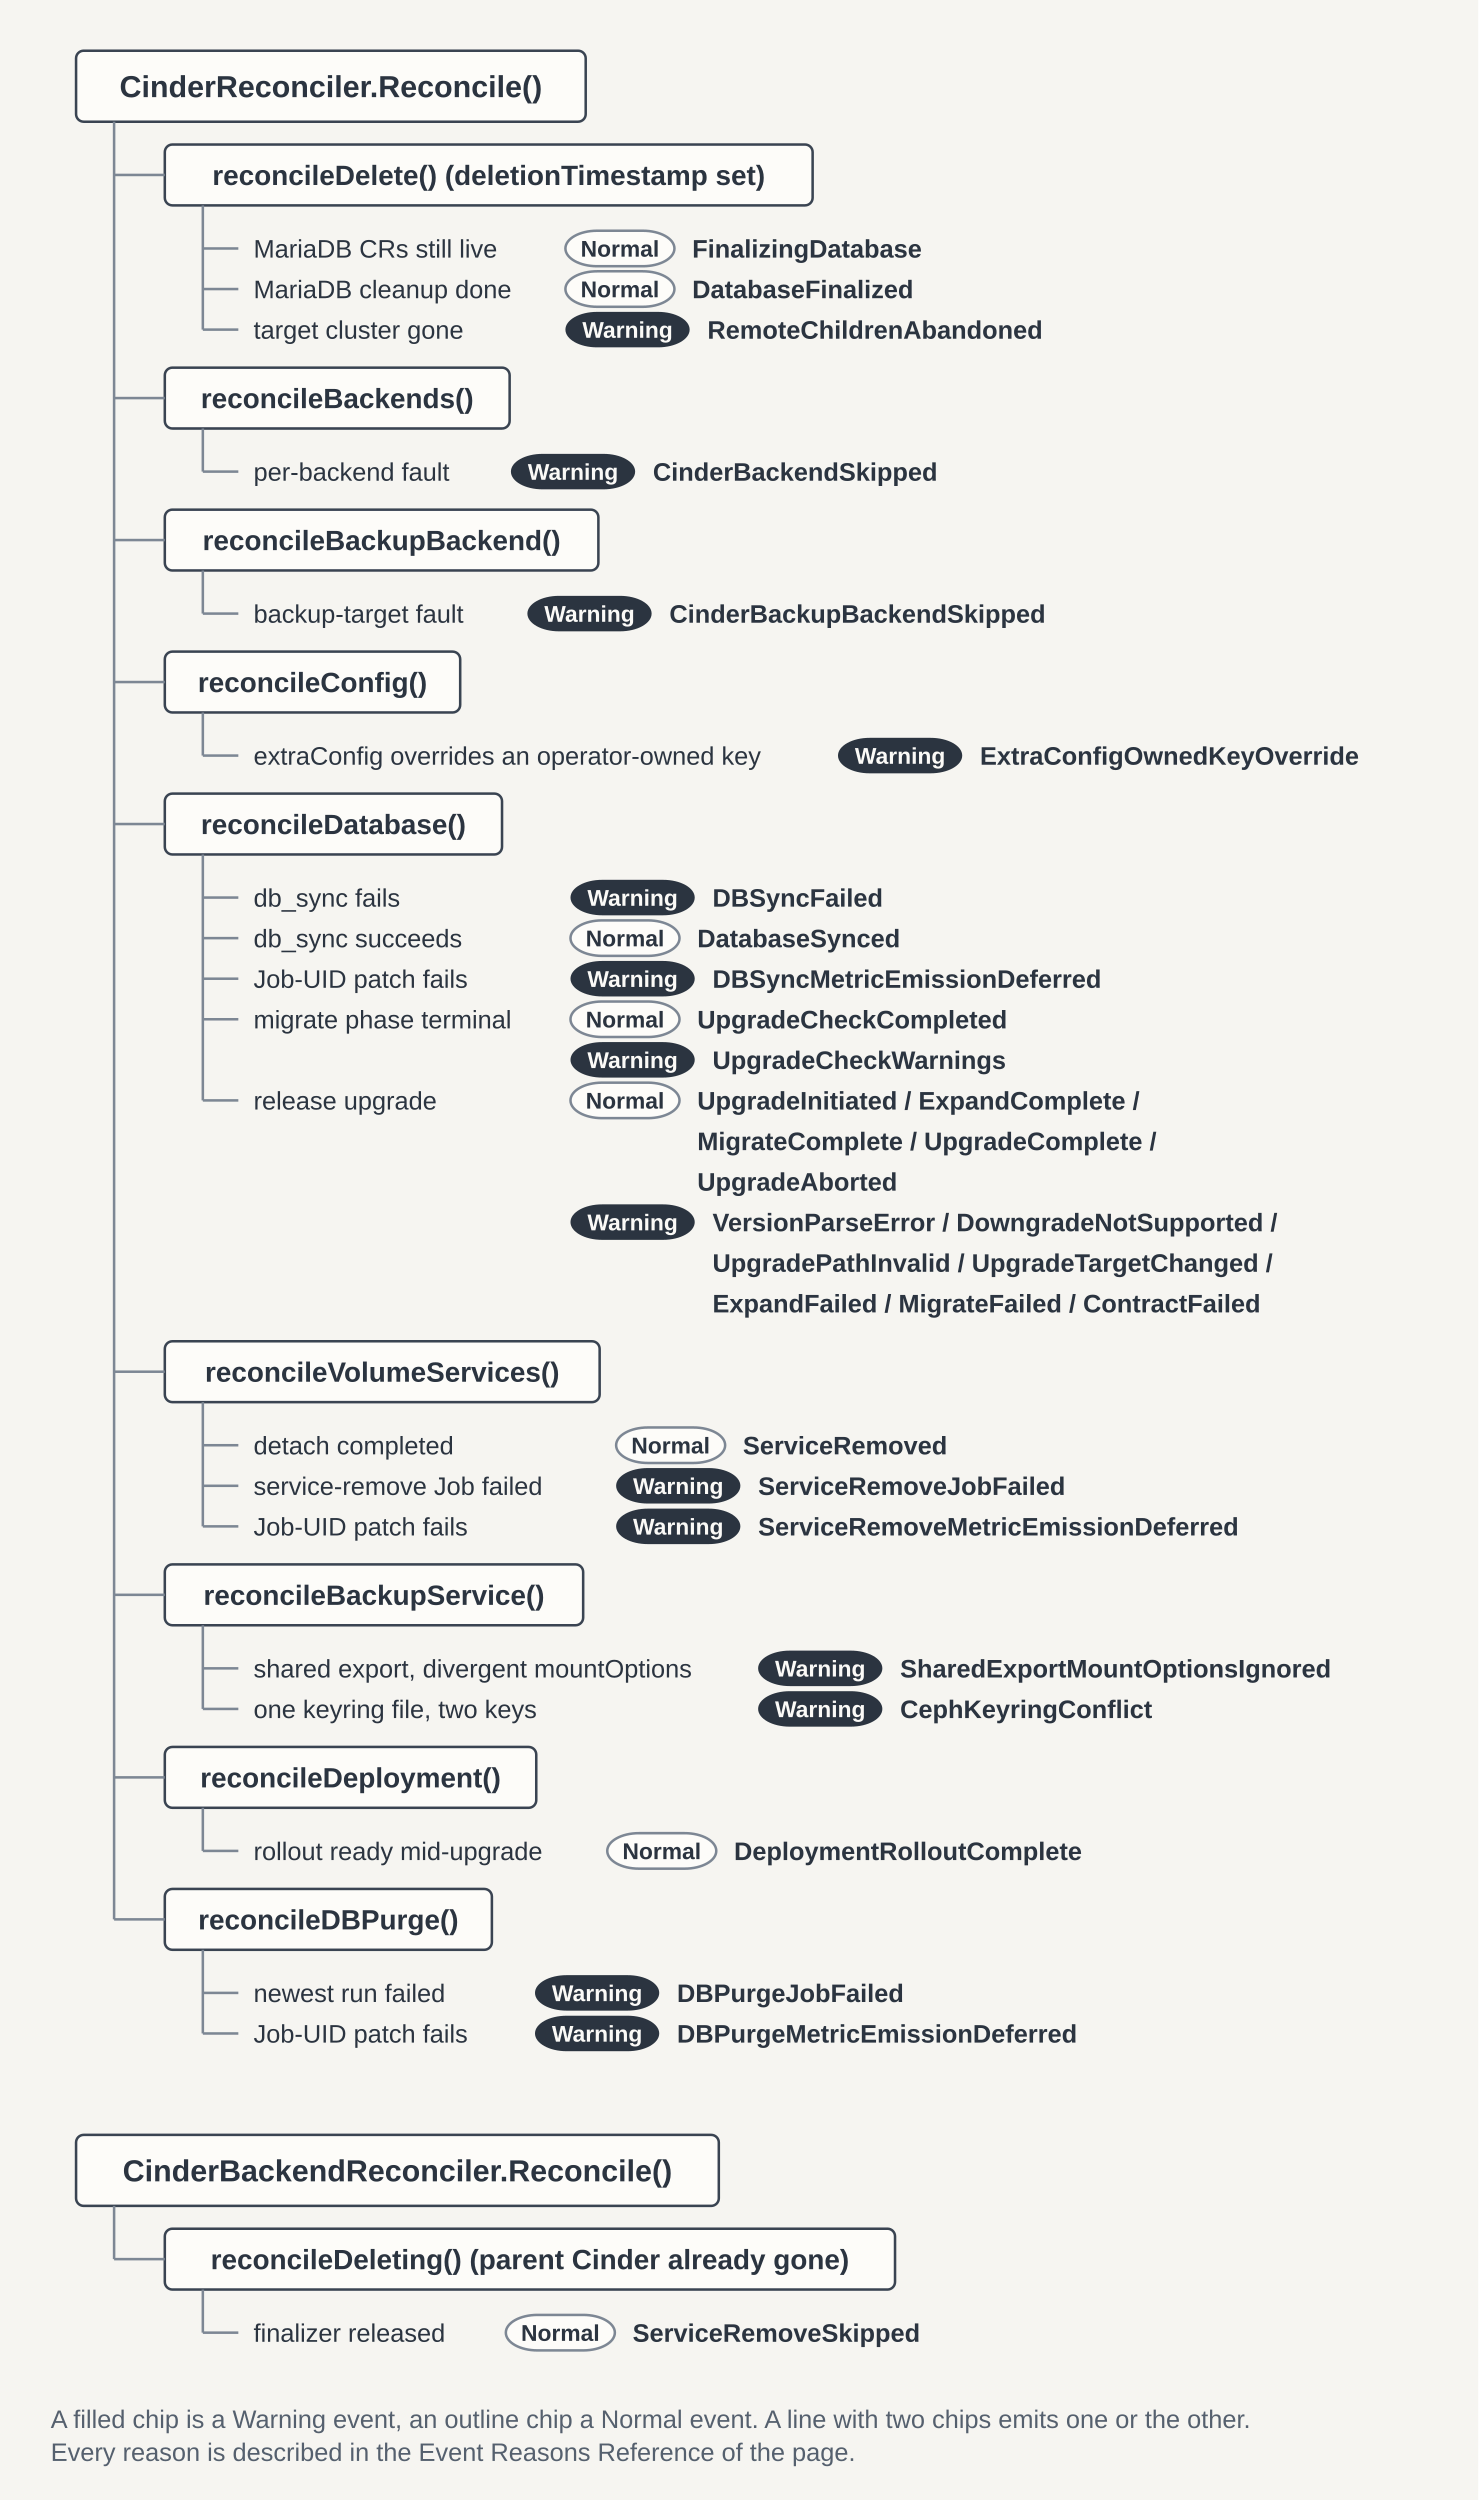
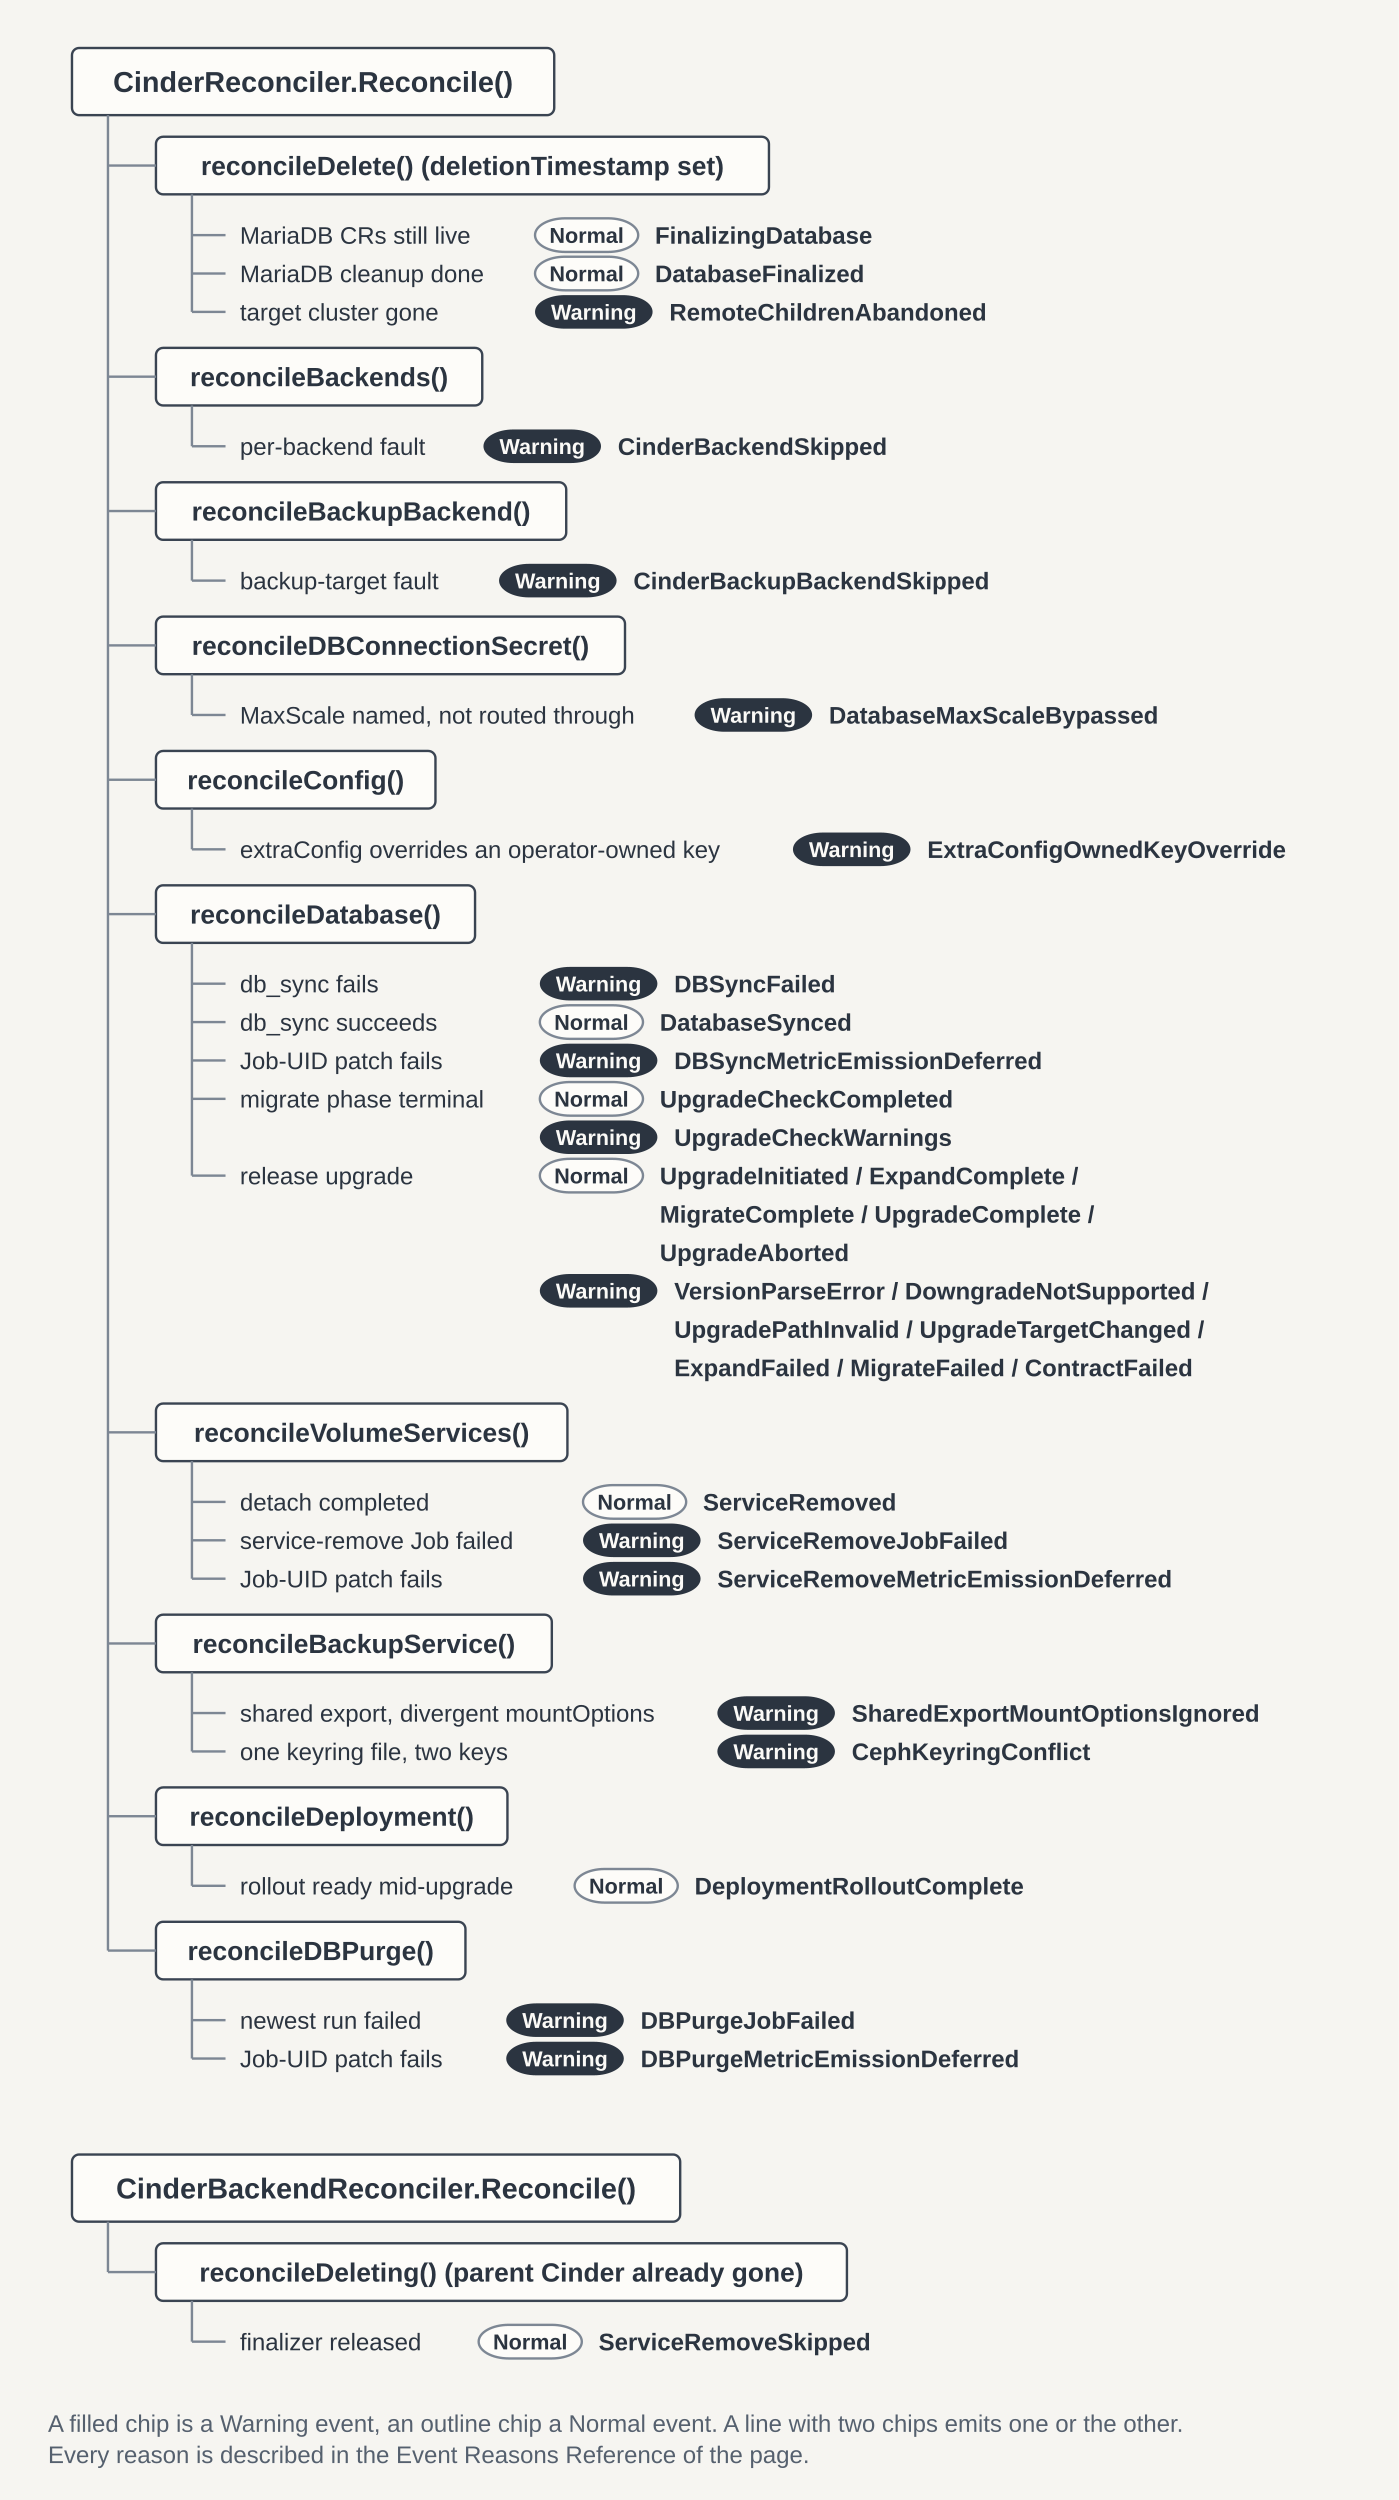
- <svg xmlns="http://www.w3.org/2000/svg" width="1166" height="1972" viewBox="0 0 1166 1972" font-family="'IBM Plex Sans', Arial, Helvetica, sans-serif" role="img" aria-label="Event flow of the Cinder operator">
-   <rect width="1166" height="1972" fill="#F6F5F1" />
+ <svg xmlns="http://www.w3.org/2000/svg" width="1166" height="2084" viewBox="0 0 1166 2084" font-family="'IBM Plex Sans', Arial, Helvetica, sans-serif" role="img" aria-label="Event flow of the Cinder operator">
+   <rect width="1166" height="2084" fill="#F6F5F1" />
  <rect x="60" y="40" width="402" height="56" rx="6" fill="#FDFCF9" stroke="#3A4452" stroke-width="2" />
  <text x="261" y="76.64" font-size="24" font-weight="700" fill="#2B3440" text-anchor="middle">CinderReconciler.Reconcile()</text>
  <rect x="130" y="114" width="511" height="48" rx="6" fill="#FDFCF9" stroke="#3A4452" stroke-width="2" />
  <text x="385.5" y="145.92" font-size="22" font-weight="700" fill="#2B3440" text-anchor="middle">reconcileDelete() (deletionTimestamp set)</text>
  <polyline points="90,138 130,138" fill="none" stroke="#7D8794" stroke-width="2" />
  <polyline points="160,196 188,196" fill="none" stroke="#7D8794" stroke-width="2" />
  <text x="200" y="203.2" font-size="20" font-weight="400" fill="#2B3440">MariaDB CRs still live</text>
  <rect x="446" y="182" width="86" height="28" rx="25" fill="#FDFCF9" stroke="#7D8794" stroke-width="2" />
  <text x="489" y="202.48" font-size="18" font-weight="700" fill="#2B3440" text-anchor="middle">Normal</text>
  <text x="546" y="203.2" font-size="20" font-weight="700" fill="#2B3440">FinalizingDatabase</text>
  <polyline points="160,228 188,228" fill="none" stroke="#7D8794" stroke-width="2" />
  <text x="200" y="235.2" font-size="20" font-weight="400" fill="#2B3440">MariaDB cleanup done</text>
  <rect x="446" y="214" width="86" height="28" rx="25" fill="#FDFCF9" stroke="#7D8794" stroke-width="2" />
  <text x="489" y="234.48" font-size="18" font-weight="700" fill="#2B3440" text-anchor="middle">Normal</text>
  <text x="546" y="235.2" font-size="20" font-weight="700" fill="#2B3440">DatabaseFinalized</text>
  <polyline points="160,260 188,260" fill="none" stroke="#7D8794" stroke-width="2" />
  <text x="200" y="267.2" font-size="20" font-weight="400" fill="#2B3440">target cluster gone</text>
  <rect x="446" y="246" width="98" height="28" rx="25" fill="#2B3440" />
  <text x="495" y="266.48" font-size="18" font-weight="700" fill="#FBFAF7" text-anchor="middle">Warning</text>
  <text x="558" y="267.2" font-size="20" font-weight="700" fill="#2B3440">RemoteChildrenAbandoned</text>
  <polyline points="160,162 160,260" fill="none" stroke="#7D8794" stroke-width="2" />
  <rect x="130" y="290" width="272" height="48" rx="6" fill="#FDFCF9" stroke="#3A4452" stroke-width="2" />
  <text x="266" y="321.92" font-size="22" font-weight="700" fill="#2B3440" text-anchor="middle">reconcileBackends()</text>
  <polyline points="90,314 130,314" fill="none" stroke="#7D8794" stroke-width="2" />
  <polyline points="160,372 188,372" fill="none" stroke="#7D8794" stroke-width="2" />
  <text x="200" y="379.2" font-size="20" font-weight="400" fill="#2B3440">per-backend fault</text>
  <rect x="403" y="358" width="98" height="28" rx="25" fill="#2B3440" />
  <text x="452" y="378.48" font-size="18" font-weight="700" fill="#FBFAF7" text-anchor="middle">Warning</text>
  <text x="515" y="379.2" font-size="20" font-weight="700" fill="#2B3440">CinderBackendSkipped</text>
  <polyline points="160,338 160,372" fill="none" stroke="#7D8794" stroke-width="2" />
  <rect x="130" y="402" width="342" height="48" rx="6" fill="#FDFCF9" stroke="#3A4452" stroke-width="2" />
  <text x="301" y="433.92" font-size="22" font-weight="700" fill="#2B3440" text-anchor="middle">reconcileBackupBackend()</text>
  <polyline points="90,426 130,426" fill="none" stroke="#7D8794" stroke-width="2" />
  <polyline points="160,484 188,484" fill="none" stroke="#7D8794" stroke-width="2" />
  <text x="200" y="491.2" font-size="20" font-weight="400" fill="#2B3440">backup-target fault</text>
  <rect x="416" y="470" width="98" height="28" rx="25" fill="#2B3440" />
  <text x="465" y="490.48" font-size="18" font-weight="700" fill="#FBFAF7" text-anchor="middle">Warning</text>
  <text x="528" y="491.2" font-size="20" font-weight="700" fill="#2B3440">CinderBackupBackendSkipped</text>
  <polyline points="160,450 160,484" fill="none" stroke="#7D8794" stroke-width="2" />
-   <rect x="130" y="514" width="233" height="48" rx="6" fill="#FDFCF9" stroke="#3A4452" stroke-width="2" />
-   <text x="246.5" y="545.92" font-size="22" font-weight="700" fill="#2B3440" text-anchor="middle">reconcileConfig()</text>
+   <rect x="130" y="514" width="391" height="48" rx="6" fill="#FDFCF9" stroke="#3A4452" stroke-width="2" />
+   <text x="325.5" y="545.92" font-size="22" font-weight="700" fill="#2B3440" text-anchor="middle">reconcileDBConnectionSecret()</text>
  <polyline points="90,538 130,538" fill="none" stroke="#7D8794" stroke-width="2" />
  <polyline points="160,596 188,596" fill="none" stroke="#7D8794" stroke-width="2" />
-   <text x="200" y="603.2" font-size="20" font-weight="400" fill="#2B3440">extraConfig overrides an operator-owned key</text>
-   <rect x="661" y="582" width="98" height="28" rx="25" fill="#2B3440" />
-   <text x="710" y="602.48" font-size="18" font-weight="700" fill="#FBFAF7" text-anchor="middle">Warning</text>
-   <text x="773" y="603.2" font-size="20" font-weight="700" fill="#2B3440">ExtraConfigOwnedKeyOverride</text>
+   <text x="200" y="603.2" font-size="20" font-weight="400" fill="#2B3440">MaxScale named, not routed through</text>
+   <rect x="579" y="582" width="98" height="28" rx="25" fill="#2B3440" />
+   <text x="628" y="602.48" font-size="18" font-weight="700" fill="#FBFAF7" text-anchor="middle">Warning</text>
+   <text x="691" y="603.2" font-size="20" font-weight="700" fill="#2B3440">DatabaseMaxScaleBypassed</text>
  <polyline points="160,562 160,596" fill="none" stroke="#7D8794" stroke-width="2" />
-   <rect x="130" y="626" width="266" height="48" rx="6" fill="#FDFCF9" stroke="#3A4452" stroke-width="2" />
-   <text x="263" y="657.92" font-size="22" font-weight="700" fill="#2B3440" text-anchor="middle">reconcileDatabase()</text>
+   <rect x="130" y="626" width="233" height="48" rx="6" fill="#FDFCF9" stroke="#3A4452" stroke-width="2" />
+   <text x="246.5" y="657.92" font-size="22" font-weight="700" fill="#2B3440" text-anchor="middle">reconcileConfig()</text>
  <polyline points="90,650 130,650" fill="none" stroke="#7D8794" stroke-width="2" />
  <polyline points="160,708 188,708" fill="none" stroke="#7D8794" stroke-width="2" />
-   <text x="200" y="715.2" font-size="20" font-weight="400" fill="#2B3440">db_sync fails</text>
-   <rect x="450" y="694" width="98" height="28" rx="25" fill="#2B3440" />
-   <text x="499" y="714.48" font-size="18" font-weight="700" fill="#FBFAF7" text-anchor="middle">Warning</text>
-   <text x="562" y="715.2" font-size="20" font-weight="700" fill="#2B3440">DBSyncFailed</text>
-   <polyline points="160,740 188,740" fill="none" stroke="#7D8794" stroke-width="2" />
-   <text x="200" y="747.2" font-size="20" font-weight="400" fill="#2B3440">db_sync succeeds</text>
-   <rect x="450" y="726" width="86" height="28" rx="25" fill="#FDFCF9" stroke="#7D8794" stroke-width="2" />
-   <text x="493" y="746.48" font-size="18" font-weight="700" fill="#2B3440" text-anchor="middle">Normal</text>
-   <text x="550" y="747.2" font-size="20" font-weight="700" fill="#2B3440">DatabaseSynced</text>
-   <polyline points="160,772 188,772" fill="none" stroke="#7D8794" stroke-width="2" />
-   <text x="200" y="779.2" font-size="20" font-weight="400" fill="#2B3440">Job-UID patch fails</text>
-   <rect x="450" y="758" width="98" height="28" rx="25" fill="#2B3440" />
-   <text x="499" y="778.48" font-size="18" font-weight="700" fill="#FBFAF7" text-anchor="middle">Warning</text>
-   <text x="562" y="779.2" font-size="20" font-weight="700" fill="#2B3440">DBSyncMetricEmissionDeferred</text>
-   <polyline points="160,804 188,804" fill="none" stroke="#7D8794" stroke-width="2" />
-   <text x="200" y="811.2" font-size="20" font-weight="400" fill="#2B3440">migrate phase terminal</text>
-   <rect x="450" y="790" width="86" height="28" rx="25" fill="#FDFCF9" stroke="#7D8794" stroke-width="2" />
-   <text x="493" y="810.48" font-size="18" font-weight="700" fill="#2B3440" text-anchor="middle">Normal</text>
-   <text x="550" y="811.2" font-size="20" font-weight="700" fill="#2B3440">UpgradeCheckCompleted</text>
-   <rect x="450" y="822" width="98" height="28" rx="25" fill="#2B3440" />
-   <text x="499" y="842.48" font-size="18" font-weight="700" fill="#FBFAF7" text-anchor="middle">Warning</text>
-   <text x="562" y="843.2" font-size="20" font-weight="700" fill="#2B3440">UpgradeCheckWarnings</text>
-   <polyline points="160,868 188,868" fill="none" stroke="#7D8794" stroke-width="2" />
-   <text x="200" y="875.2" font-size="20" font-weight="400" fill="#2B3440">release upgrade</text>
-   <rect x="450" y="854" width="86" height="28" rx="25" fill="#FDFCF9" stroke="#7D8794" stroke-width="2" />
-   <text x="493" y="874.48" font-size="18" font-weight="700" fill="#2B3440" text-anchor="middle">Normal</text>
-   <text x="550" y="875.2" font-size="20" font-weight="700" fill="#2B3440">UpgradeInitiated / ExpandComplete /</text>
-   <text x="550" y="907.2" font-size="20" font-weight="700" fill="#2B3440">MigrateComplete / UpgradeComplete /</text>
-   <text x="550" y="939.2" font-size="20" font-weight="700" fill="#2B3440">UpgradeAborted</text>
-   <rect x="450" y="950" width="98" height="28" rx="25" fill="#2B3440" />
-   <text x="499" y="970.48" font-size="18" font-weight="700" fill="#FBFAF7" text-anchor="middle">Warning</text>
-   <text x="562" y="971.2" font-size="20" font-weight="700" fill="#2B3440">VersionParseError / DowngradeNotSupported /</text>
-   <text x="562" y="1003.2" font-size="20" font-weight="700" fill="#2B3440">UpgradePathInvalid / UpgradeTargetChanged /</text>
-   <text x="562" y="1035.2" font-size="20" font-weight="700" fill="#2B3440">ExpandFailed / MigrateFailed / ContractFailed</text>
-   <polyline points="160,674 160,868" fill="none" stroke="#7D8794" stroke-width="2" />
-   <rect x="130" y="1058" width="343" height="48" rx="6" fill="#FDFCF9" stroke="#3A4452" stroke-width="2" />
-   <text x="301.5" y="1089.92" font-size="22" font-weight="700" fill="#2B3440" text-anchor="middle">reconcileVolumeServices()</text>
-   <polyline points="90,1082 130,1082" fill="none" stroke="#7D8794" stroke-width="2" />
-   <polyline points="160,1140 188,1140" fill="none" stroke="#7D8794" stroke-width="2" />
-   <text x="200" y="1147.2" font-size="20" font-weight="400" fill="#2B3440">detach completed</text>
-   <rect x="486" y="1126" width="86" height="28" rx="25" fill="#FDFCF9" stroke="#7D8794" stroke-width="2" />
-   <text x="529" y="1146.48" font-size="18" font-weight="700" fill="#2B3440" text-anchor="middle">Normal</text>
-   <text x="586" y="1147.2" font-size="20" font-weight="700" fill="#2B3440">ServiceRemoved</text>
-   <polyline points="160,1172 188,1172" fill="none" stroke="#7D8794" stroke-width="2" />
-   <text x="200" y="1179.2" font-size="20" font-weight="400" fill="#2B3440">service-remove Job failed</text>
-   <rect x="486" y="1158" width="98" height="28" rx="25" fill="#2B3440" />
-   <text x="535" y="1178.48" font-size="18" font-weight="700" fill="#FBFAF7" text-anchor="middle">Warning</text>
-   <text x="598" y="1179.2" font-size="20" font-weight="700" fill="#2B3440">ServiceRemoveJobFailed</text>
-   <polyline points="160,1204 188,1204" fill="none" stroke="#7D8794" stroke-width="2" />
-   <text x="200" y="1211.2" font-size="20" font-weight="400" fill="#2B3440">Job-UID patch fails</text>
-   <rect x="486" y="1190" width="98" height="28" rx="25" fill="#2B3440" />
-   <text x="535" y="1210.48" font-size="18" font-weight="700" fill="#FBFAF7" text-anchor="middle">Warning</text>
-   <text x="598" y="1211.2" font-size="20" font-weight="700" fill="#2B3440">ServiceRemoveMetricEmissionDeferred</text>
-   <polyline points="160,1106 160,1204" fill="none" stroke="#7D8794" stroke-width="2" />
-   <rect x="130" y="1234" width="330" height="48" rx="6" fill="#FDFCF9" stroke="#3A4452" stroke-width="2" />
-   <text x="295" y="1265.92" font-size="22" font-weight="700" fill="#2B3440" text-anchor="middle">reconcileBackupService()</text>
-   <polyline points="90,1258 130,1258" fill="none" stroke="#7D8794" stroke-width="2" />
+   <text x="200" y="715.2" font-size="20" font-weight="400" fill="#2B3440">extraConfig overrides an operator-owned key</text>
+   <rect x="661" y="694" width="98" height="28" rx="25" fill="#2B3440" />
+   <text x="710" y="714.48" font-size="18" font-weight="700" fill="#FBFAF7" text-anchor="middle">Warning</text>
+   <text x="773" y="715.2" font-size="20" font-weight="700" fill="#2B3440">ExtraConfigOwnedKeyOverride</text>
+   <polyline points="160,674 160,708" fill="none" stroke="#7D8794" stroke-width="2" />
+   <rect x="130" y="738" width="266" height="48" rx="6" fill="#FDFCF9" stroke="#3A4452" stroke-width="2" />
+   <text x="263" y="769.92" font-size="22" font-weight="700" fill="#2B3440" text-anchor="middle">reconcileDatabase()</text>
+   <polyline points="90,762 130,762" fill="none" stroke="#7D8794" stroke-width="2" />
+   <polyline points="160,820 188,820" fill="none" stroke="#7D8794" stroke-width="2" />
+   <text x="200" y="827.2" font-size="20" font-weight="400" fill="#2B3440">db_sync fails</text>
+   <rect x="450" y="806" width="98" height="28" rx="25" fill="#2B3440" />
+   <text x="499" y="826.48" font-size="18" font-weight="700" fill="#FBFAF7" text-anchor="middle">Warning</text>
+   <text x="562" y="827.2" font-size="20" font-weight="700" fill="#2B3440">DBSyncFailed</text>
+   <polyline points="160,852 188,852" fill="none" stroke="#7D8794" stroke-width="2" />
+   <text x="200" y="859.2" font-size="20" font-weight="400" fill="#2B3440">db_sync succeeds</text>
+   <rect x="450" y="838" width="86" height="28" rx="25" fill="#FDFCF9" stroke="#7D8794" stroke-width="2" />
+   <text x="493" y="858.48" font-size="18" font-weight="700" fill="#2B3440" text-anchor="middle">Normal</text>
+   <text x="550" y="859.2" font-size="20" font-weight="700" fill="#2B3440">DatabaseSynced</text>
+   <polyline points="160,884 188,884" fill="none" stroke="#7D8794" stroke-width="2" />
+   <text x="200" y="891.2" font-size="20" font-weight="400" fill="#2B3440">Job-UID patch fails</text>
+   <rect x="450" y="870" width="98" height="28" rx="25" fill="#2B3440" />
+   <text x="499" y="890.48" font-size="18" font-weight="700" fill="#FBFAF7" text-anchor="middle">Warning</text>
+   <text x="562" y="891.2" font-size="20" font-weight="700" fill="#2B3440">DBSyncMetricEmissionDeferred</text>
+   <polyline points="160,916 188,916" fill="none" stroke="#7D8794" stroke-width="2" />
+   <text x="200" y="923.2" font-size="20" font-weight="400" fill="#2B3440">migrate phase terminal</text>
+   <rect x="450" y="902" width="86" height="28" rx="25" fill="#FDFCF9" stroke="#7D8794" stroke-width="2" />
+   <text x="493" y="922.48" font-size="18" font-weight="700" fill="#2B3440" text-anchor="middle">Normal</text>
+   <text x="550" y="923.2" font-size="20" font-weight="700" fill="#2B3440">UpgradeCheckCompleted</text>
+   <rect x="450" y="934" width="98" height="28" rx="25" fill="#2B3440" />
+   <text x="499" y="954.48" font-size="18" font-weight="700" fill="#FBFAF7" text-anchor="middle">Warning</text>
+   <text x="562" y="955.2" font-size="20" font-weight="700" fill="#2B3440">UpgradeCheckWarnings</text>
+   <polyline points="160,980 188,980" fill="none" stroke="#7D8794" stroke-width="2" />
+   <text x="200" y="987.2" font-size="20" font-weight="400" fill="#2B3440">release upgrade</text>
+   <rect x="450" y="966" width="86" height="28" rx="25" fill="#FDFCF9" stroke="#7D8794" stroke-width="2" />
+   <text x="493" y="986.48" font-size="18" font-weight="700" fill="#2B3440" text-anchor="middle">Normal</text>
+   <text x="550" y="987.2" font-size="20" font-weight="700" fill="#2B3440">UpgradeInitiated / ExpandComplete /</text>
+   <text x="550" y="1019.2" font-size="20" font-weight="700" fill="#2B3440">MigrateComplete / UpgradeComplete /</text>
+   <text x="550" y="1051.2" font-size="20" font-weight="700" fill="#2B3440">UpgradeAborted</text>
+   <rect x="450" y="1062" width="98" height="28" rx="25" fill="#2B3440" />
+   <text x="499" y="1082.48" font-size="18" font-weight="700" fill="#FBFAF7" text-anchor="middle">Warning</text>
+   <text x="562" y="1083.2" font-size="20" font-weight="700" fill="#2B3440">VersionParseError / DowngradeNotSupported /</text>
+   <text x="562" y="1115.2" font-size="20" font-weight="700" fill="#2B3440">UpgradePathInvalid / UpgradeTargetChanged /</text>
+   <text x="562" y="1147.2" font-size="20" font-weight="700" fill="#2B3440">ExpandFailed / MigrateFailed / ContractFailed</text>
+   <polyline points="160,786 160,980" fill="none" stroke="#7D8794" stroke-width="2" />
+   <rect x="130" y="1170" width="343" height="48" rx="6" fill="#FDFCF9" stroke="#3A4452" stroke-width="2" />
+   <text x="301.5" y="1201.92" font-size="22" font-weight="700" fill="#2B3440" text-anchor="middle">reconcileVolumeServices()</text>
+   <polyline points="90,1194 130,1194" fill="none" stroke="#7D8794" stroke-width="2" />
+   <polyline points="160,1252 188,1252" fill="none" stroke="#7D8794" stroke-width="2" />
+   <text x="200" y="1259.2" font-size="20" font-weight="400" fill="#2B3440">detach completed</text>
+   <rect x="486" y="1238" width="86" height="28" rx="25" fill="#FDFCF9" stroke="#7D8794" stroke-width="2" />
+   <text x="529" y="1258.48" font-size="18" font-weight="700" fill="#2B3440" text-anchor="middle">Normal</text>
+   <text x="586" y="1259.2" font-size="20" font-weight="700" fill="#2B3440">ServiceRemoved</text>
+   <polyline points="160,1284 188,1284" fill="none" stroke="#7D8794" stroke-width="2" />
+   <text x="200" y="1291.2" font-size="20" font-weight="400" fill="#2B3440">service-remove Job failed</text>
+   <rect x="486" y="1270" width="98" height="28" rx="25" fill="#2B3440" />
+   <text x="535" y="1290.48" font-size="18" font-weight="700" fill="#FBFAF7" text-anchor="middle">Warning</text>
+   <text x="598" y="1291.2" font-size="20" font-weight="700" fill="#2B3440">ServiceRemoveJobFailed</text>
  <polyline points="160,1316 188,1316" fill="none" stroke="#7D8794" stroke-width="2" />
-   <text x="200" y="1323.2" font-size="20" font-weight="400" fill="#2B3440">shared export, divergent mountOptions</text>
-   <rect x="598" y="1302" width="98" height="28" rx="25" fill="#2B3440" />
-   <text x="647" y="1322.48" font-size="18" font-weight="700" fill="#FBFAF7" text-anchor="middle">Warning</text>
-   <text x="710" y="1323.2" font-size="20" font-weight="700" fill="#2B3440">SharedExportMountOptionsIgnored</text>
-   <polyline points="160,1348 188,1348" fill="none" stroke="#7D8794" stroke-width="2" />
-   <text x="200" y="1355.2" font-size="20" font-weight="400" fill="#2B3440">one keyring file, two keys</text>
-   <rect x="598" y="1334" width="98" height="28" rx="25" fill="#2B3440" />
-   <text x="647" y="1354.48" font-size="18" font-weight="700" fill="#FBFAF7" text-anchor="middle">Warning</text>
-   <text x="710" y="1355.2" font-size="20" font-weight="700" fill="#2B3440">CephKeyringConflict</text>
-   <polyline points="160,1282 160,1348" fill="none" stroke="#7D8794" stroke-width="2" />
-   <rect x="130" y="1378" width="293" height="48" rx="6" fill="#FDFCF9" stroke="#3A4452" stroke-width="2" />
-   <text x="276.5" y="1409.92" font-size="22" font-weight="700" fill="#2B3440" text-anchor="middle">reconcileDeployment()</text>
-   <polyline points="90,1402 130,1402" fill="none" stroke="#7D8794" stroke-width="2" />
+   <text x="200" y="1323.2" font-size="20" font-weight="400" fill="#2B3440">Job-UID patch fails</text>
+   <rect x="486" y="1302" width="98" height="28" rx="25" fill="#2B3440" />
+   <text x="535" y="1322.48" font-size="18" font-weight="700" fill="#FBFAF7" text-anchor="middle">Warning</text>
+   <text x="598" y="1323.2" font-size="20" font-weight="700" fill="#2B3440">ServiceRemoveMetricEmissionDeferred</text>
+   <polyline points="160,1218 160,1316" fill="none" stroke="#7D8794" stroke-width="2" />
+   <rect x="130" y="1346" width="330" height="48" rx="6" fill="#FDFCF9" stroke="#3A4452" stroke-width="2" />
+   <text x="295" y="1377.92" font-size="22" font-weight="700" fill="#2B3440" text-anchor="middle">reconcileBackupService()</text>
+   <polyline points="90,1370 130,1370" fill="none" stroke="#7D8794" stroke-width="2" />
+   <polyline points="160,1428 188,1428" fill="none" stroke="#7D8794" stroke-width="2" />
+   <text x="200" y="1435.2" font-size="20" font-weight="400" fill="#2B3440">shared export, divergent mountOptions</text>
+   <rect x="598" y="1414" width="98" height="28" rx="25" fill="#2B3440" />
+   <text x="647" y="1434.48" font-size="18" font-weight="700" fill="#FBFAF7" text-anchor="middle">Warning</text>
+   <text x="710" y="1435.2" font-size="20" font-weight="700" fill="#2B3440">SharedExportMountOptionsIgnored</text>
  <polyline points="160,1460 188,1460" fill="none" stroke="#7D8794" stroke-width="2" />
-   <text x="200" y="1467.2" font-size="20" font-weight="400" fill="#2B3440">rollout ready mid-upgrade</text>
-   <rect x="479" y="1446" width="86" height="28" rx="25" fill="#FDFCF9" stroke="#7D8794" stroke-width="2" />
-   <text x="522" y="1466.48" font-size="18" font-weight="700" fill="#2B3440" text-anchor="middle">Normal</text>
-   <text x="579" y="1467.2" font-size="20" font-weight="700" fill="#2B3440">DeploymentRolloutComplete</text>
-   <polyline points="160,1426 160,1460" fill="none" stroke="#7D8794" stroke-width="2" />
-   <rect x="130" y="1490" width="258" height="48" rx="6" fill="#FDFCF9" stroke="#3A4452" stroke-width="2" />
-   <text x="259" y="1521.92" font-size="22" font-weight="700" fill="#2B3440" text-anchor="middle">reconcileDBPurge()</text>
+   <text x="200" y="1467.2" font-size="20" font-weight="400" fill="#2B3440">one keyring file, two keys</text>
+   <rect x="598" y="1446" width="98" height="28" rx="25" fill="#2B3440" />
+   <text x="647" y="1466.48" font-size="18" font-weight="700" fill="#FBFAF7" text-anchor="middle">Warning</text>
+   <text x="710" y="1467.2" font-size="20" font-weight="700" fill="#2B3440">CephKeyringConflict</text>
+   <polyline points="160,1394 160,1460" fill="none" stroke="#7D8794" stroke-width="2" />
+   <rect x="130" y="1490" width="293" height="48" rx="6" fill="#FDFCF9" stroke="#3A4452" stroke-width="2" />
+   <text x="276.5" y="1521.92" font-size="22" font-weight="700" fill="#2B3440" text-anchor="middle">reconcileDeployment()</text>
  <polyline points="90,1514 130,1514" fill="none" stroke="#7D8794" stroke-width="2" />
  <polyline points="160,1572 188,1572" fill="none" stroke="#7D8794" stroke-width="2" />
-   <text x="200" y="1579.2" font-size="20" font-weight="400" fill="#2B3440">newest run failed</text>
-   <rect x="422" y="1558" width="98" height="28" rx="25" fill="#2B3440" />
-   <text x="471" y="1578.48" font-size="18" font-weight="700" fill="#FBFAF7" text-anchor="middle">Warning</text>
-   <text x="534" y="1579.2" font-size="20" font-weight="700" fill="#2B3440">DBPurgeJobFailed</text>
-   <polyline points="160,1604 188,1604" fill="none" stroke="#7D8794" stroke-width="2" />
-   <text x="200" y="1611.2" font-size="20" font-weight="400" fill="#2B3440">Job-UID patch fails</text>
-   <rect x="422" y="1590" width="98" height="28" rx="25" fill="#2B3440" />
-   <text x="471" y="1610.48" font-size="18" font-weight="700" fill="#FBFAF7" text-anchor="middle">Warning</text>
-   <text x="534" y="1611.2" font-size="20" font-weight="700" fill="#2B3440">DBPurgeMetricEmissionDeferred</text>
-   <polyline points="160,1538 160,1604" fill="none" stroke="#7D8794" stroke-width="2" />
-   <polyline points="90,96 90,1514" fill="none" stroke="#7D8794" stroke-width="2" />
-   <rect x="60" y="1684" width="507" height="56" rx="6" fill="#FDFCF9" stroke="#3A4452" stroke-width="2" />
-   <text x="313.5" y="1720.64" font-size="24" font-weight="700" fill="#2B3440" text-anchor="middle">CinderBackendReconciler.Reconcile()</text>
-   <rect x="130" y="1758" width="576" height="48" rx="6" fill="#FDFCF9" stroke="#3A4452" stroke-width="2" />
-   <text x="418" y="1789.92" font-size="22" font-weight="700" fill="#2B3440" text-anchor="middle">reconcileDeleting() (parent Cinder already gone)</text>
-   <polyline points="90,1782 130,1782" fill="none" stroke="#7D8794" stroke-width="2" />
-   <polyline points="160,1840 188,1840" fill="none" stroke="#7D8794" stroke-width="2" />
-   <text x="200" y="1847.2" font-size="20" font-weight="400" fill="#2B3440">finalizer released</text>
-   <rect x="399" y="1826" width="86" height="28" rx="25" fill="#FDFCF9" stroke="#7D8794" stroke-width="2" />
-   <text x="442" y="1846.48" font-size="18" font-weight="700" fill="#2B3440" text-anchor="middle">Normal</text>
-   <text x="499" y="1847.2" font-size="20" font-weight="700" fill="#2B3440">ServiceRemoveSkipped</text>
-   <polyline points="160,1806 160,1840" fill="none" stroke="#7D8794" stroke-width="2" />
-   <polyline points="90,1740 90,1782" fill="none" stroke="#7D8794" stroke-width="2" />
-   <text x="40" y="1915.2" font-size="20" font-weight="400" fill="#55606E">A filled chip is a Warning event, an outline chip a Normal event. A line with two chips emits one or the other.</text>
-   <text x="40" y="1941.2" font-size="20" font-weight="400" fill="#55606E">Every reason is described in the Event Reasons Reference of the page.</text>
+   <text x="200" y="1579.2" font-size="20" font-weight="400" fill="#2B3440">rollout ready mid-upgrade</text>
+   <rect x="479" y="1558" width="86" height="28" rx="25" fill="#FDFCF9" stroke="#7D8794" stroke-width="2" />
+   <text x="522" y="1578.48" font-size="18" font-weight="700" fill="#2B3440" text-anchor="middle">Normal</text>
+   <text x="579" y="1579.2" font-size="20" font-weight="700" fill="#2B3440">DeploymentRolloutComplete</text>
+   <polyline points="160,1538 160,1572" fill="none" stroke="#7D8794" stroke-width="2" />
+   <rect x="130" y="1602" width="258" height="48" rx="6" fill="#FDFCF9" stroke="#3A4452" stroke-width="2" />
+   <text x="259" y="1633.92" font-size="22" font-weight="700" fill="#2B3440" text-anchor="middle">reconcileDBPurge()</text>
+   <polyline points="90,1626 130,1626" fill="none" stroke="#7D8794" stroke-width="2" />
+   <polyline points="160,1684 188,1684" fill="none" stroke="#7D8794" stroke-width="2" />
+   <text x="200" y="1691.2" font-size="20" font-weight="400" fill="#2B3440">newest run failed</text>
+   <rect x="422" y="1670" width="98" height="28" rx="25" fill="#2B3440" />
+   <text x="471" y="1690.48" font-size="18" font-weight="700" fill="#FBFAF7" text-anchor="middle">Warning</text>
+   <text x="534" y="1691.2" font-size="20" font-weight="700" fill="#2B3440">DBPurgeJobFailed</text>
+   <polyline points="160,1716 188,1716" fill="none" stroke="#7D8794" stroke-width="2" />
+   <text x="200" y="1723.2" font-size="20" font-weight="400" fill="#2B3440">Job-UID patch fails</text>
+   <rect x="422" y="1702" width="98" height="28" rx="25" fill="#2B3440" />
+   <text x="471" y="1722.48" font-size="18" font-weight="700" fill="#FBFAF7" text-anchor="middle">Warning</text>
+   <text x="534" y="1723.2" font-size="20" font-weight="700" fill="#2B3440">DBPurgeMetricEmissionDeferred</text>
+   <polyline points="160,1650 160,1716" fill="none" stroke="#7D8794" stroke-width="2" />
+   <polyline points="90,96 90,1626" fill="none" stroke="#7D8794" stroke-width="2" />
+   <rect x="60" y="1796" width="507" height="56" rx="6" fill="#FDFCF9" stroke="#3A4452" stroke-width="2" />
+   <text x="313.5" y="1832.64" font-size="24" font-weight="700" fill="#2B3440" text-anchor="middle">CinderBackendReconciler.Reconcile()</text>
+   <rect x="130" y="1870" width="576" height="48" rx="6" fill="#FDFCF9" stroke="#3A4452" stroke-width="2" />
+   <text x="418" y="1901.92" font-size="22" font-weight="700" fill="#2B3440" text-anchor="middle">reconcileDeleting() (parent Cinder already gone)</text>
+   <polyline points="90,1894 130,1894" fill="none" stroke="#7D8794" stroke-width="2" />
+   <polyline points="160,1952 188,1952" fill="none" stroke="#7D8794" stroke-width="2" />
+   <text x="200" y="1959.2" font-size="20" font-weight="400" fill="#2B3440">finalizer released</text>
+   <rect x="399" y="1938" width="86" height="28" rx="25" fill="#FDFCF9" stroke="#7D8794" stroke-width="2" />
+   <text x="442" y="1958.48" font-size="18" font-weight="700" fill="#2B3440" text-anchor="middle">Normal</text>
+   <text x="499" y="1959.2" font-size="20" font-weight="700" fill="#2B3440">ServiceRemoveSkipped</text>
+   <polyline points="160,1918 160,1952" fill="none" stroke="#7D8794" stroke-width="2" />
+   <polyline points="90,1852 90,1894" fill="none" stroke="#7D8794" stroke-width="2" />
+   <text x="40" y="2027.2" font-size="20" font-weight="400" fill="#55606E">A filled chip is a Warning event, an outline chip a Normal event. A line with two chips emits one or the other.</text>
+   <text x="40" y="2053.2" font-size="20" font-weight="400" fill="#55606E">Every reason is described in the Event Reasons Reference of the page.</text>
</svg>
